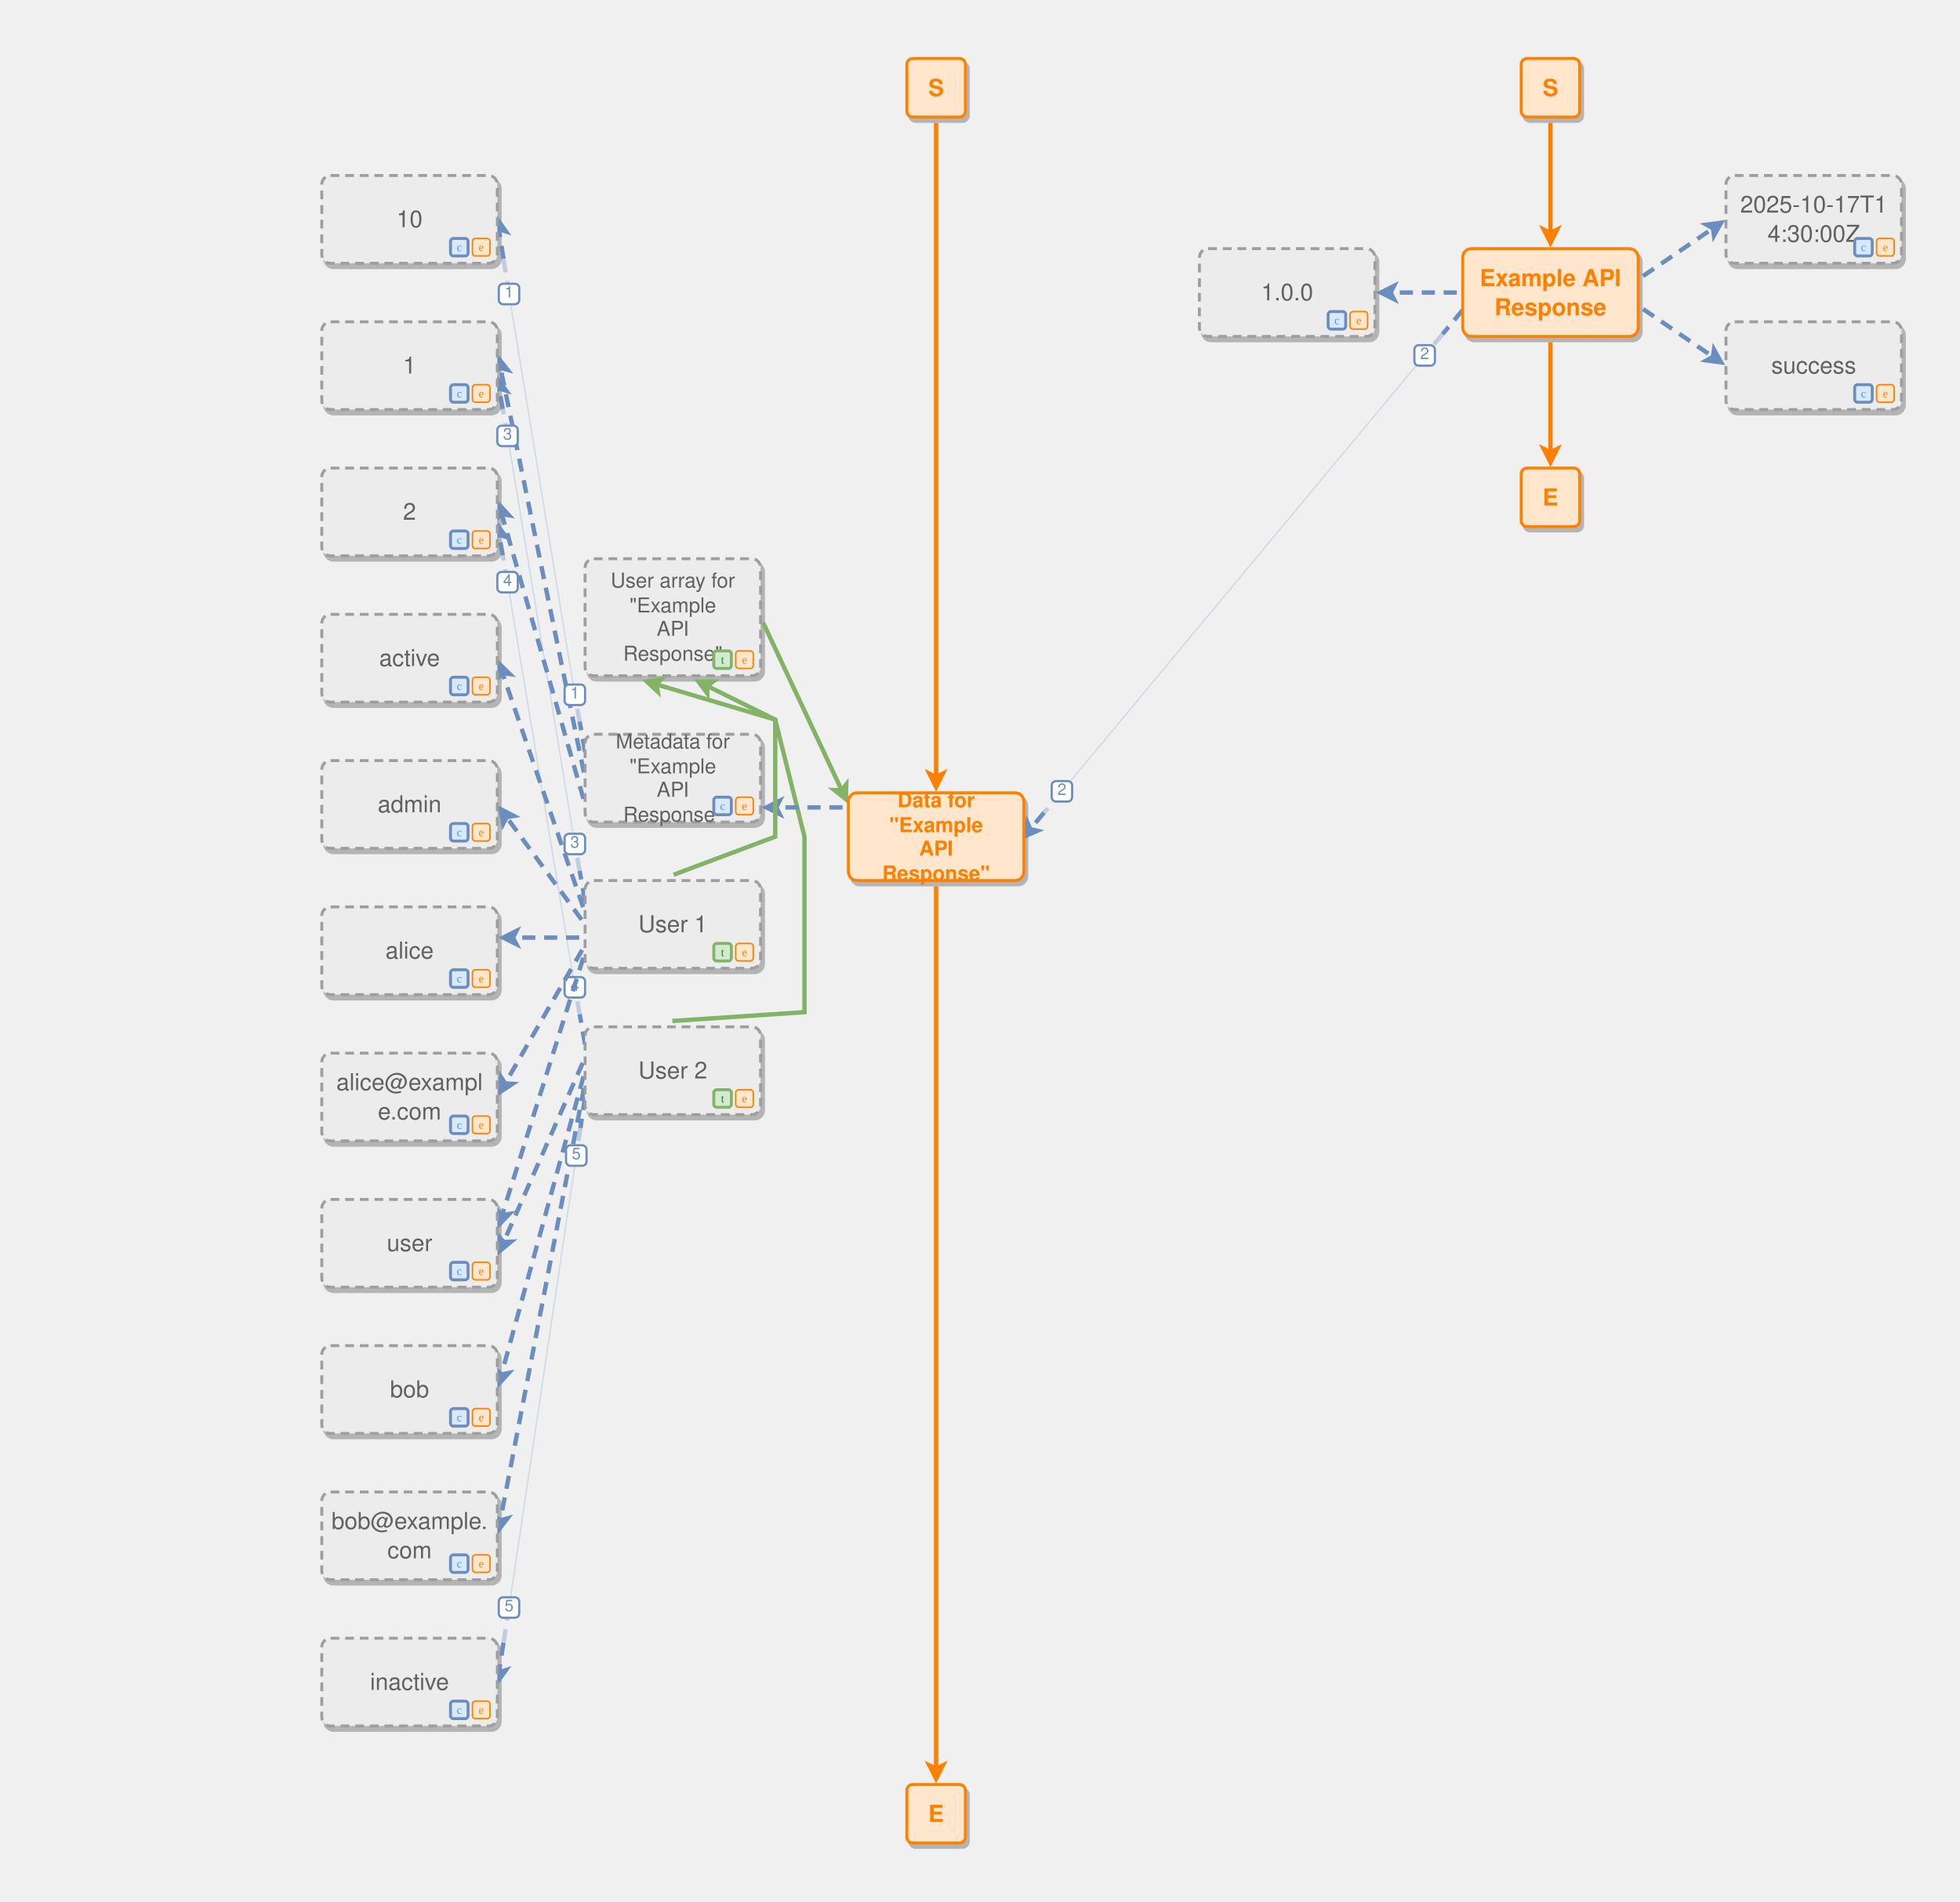
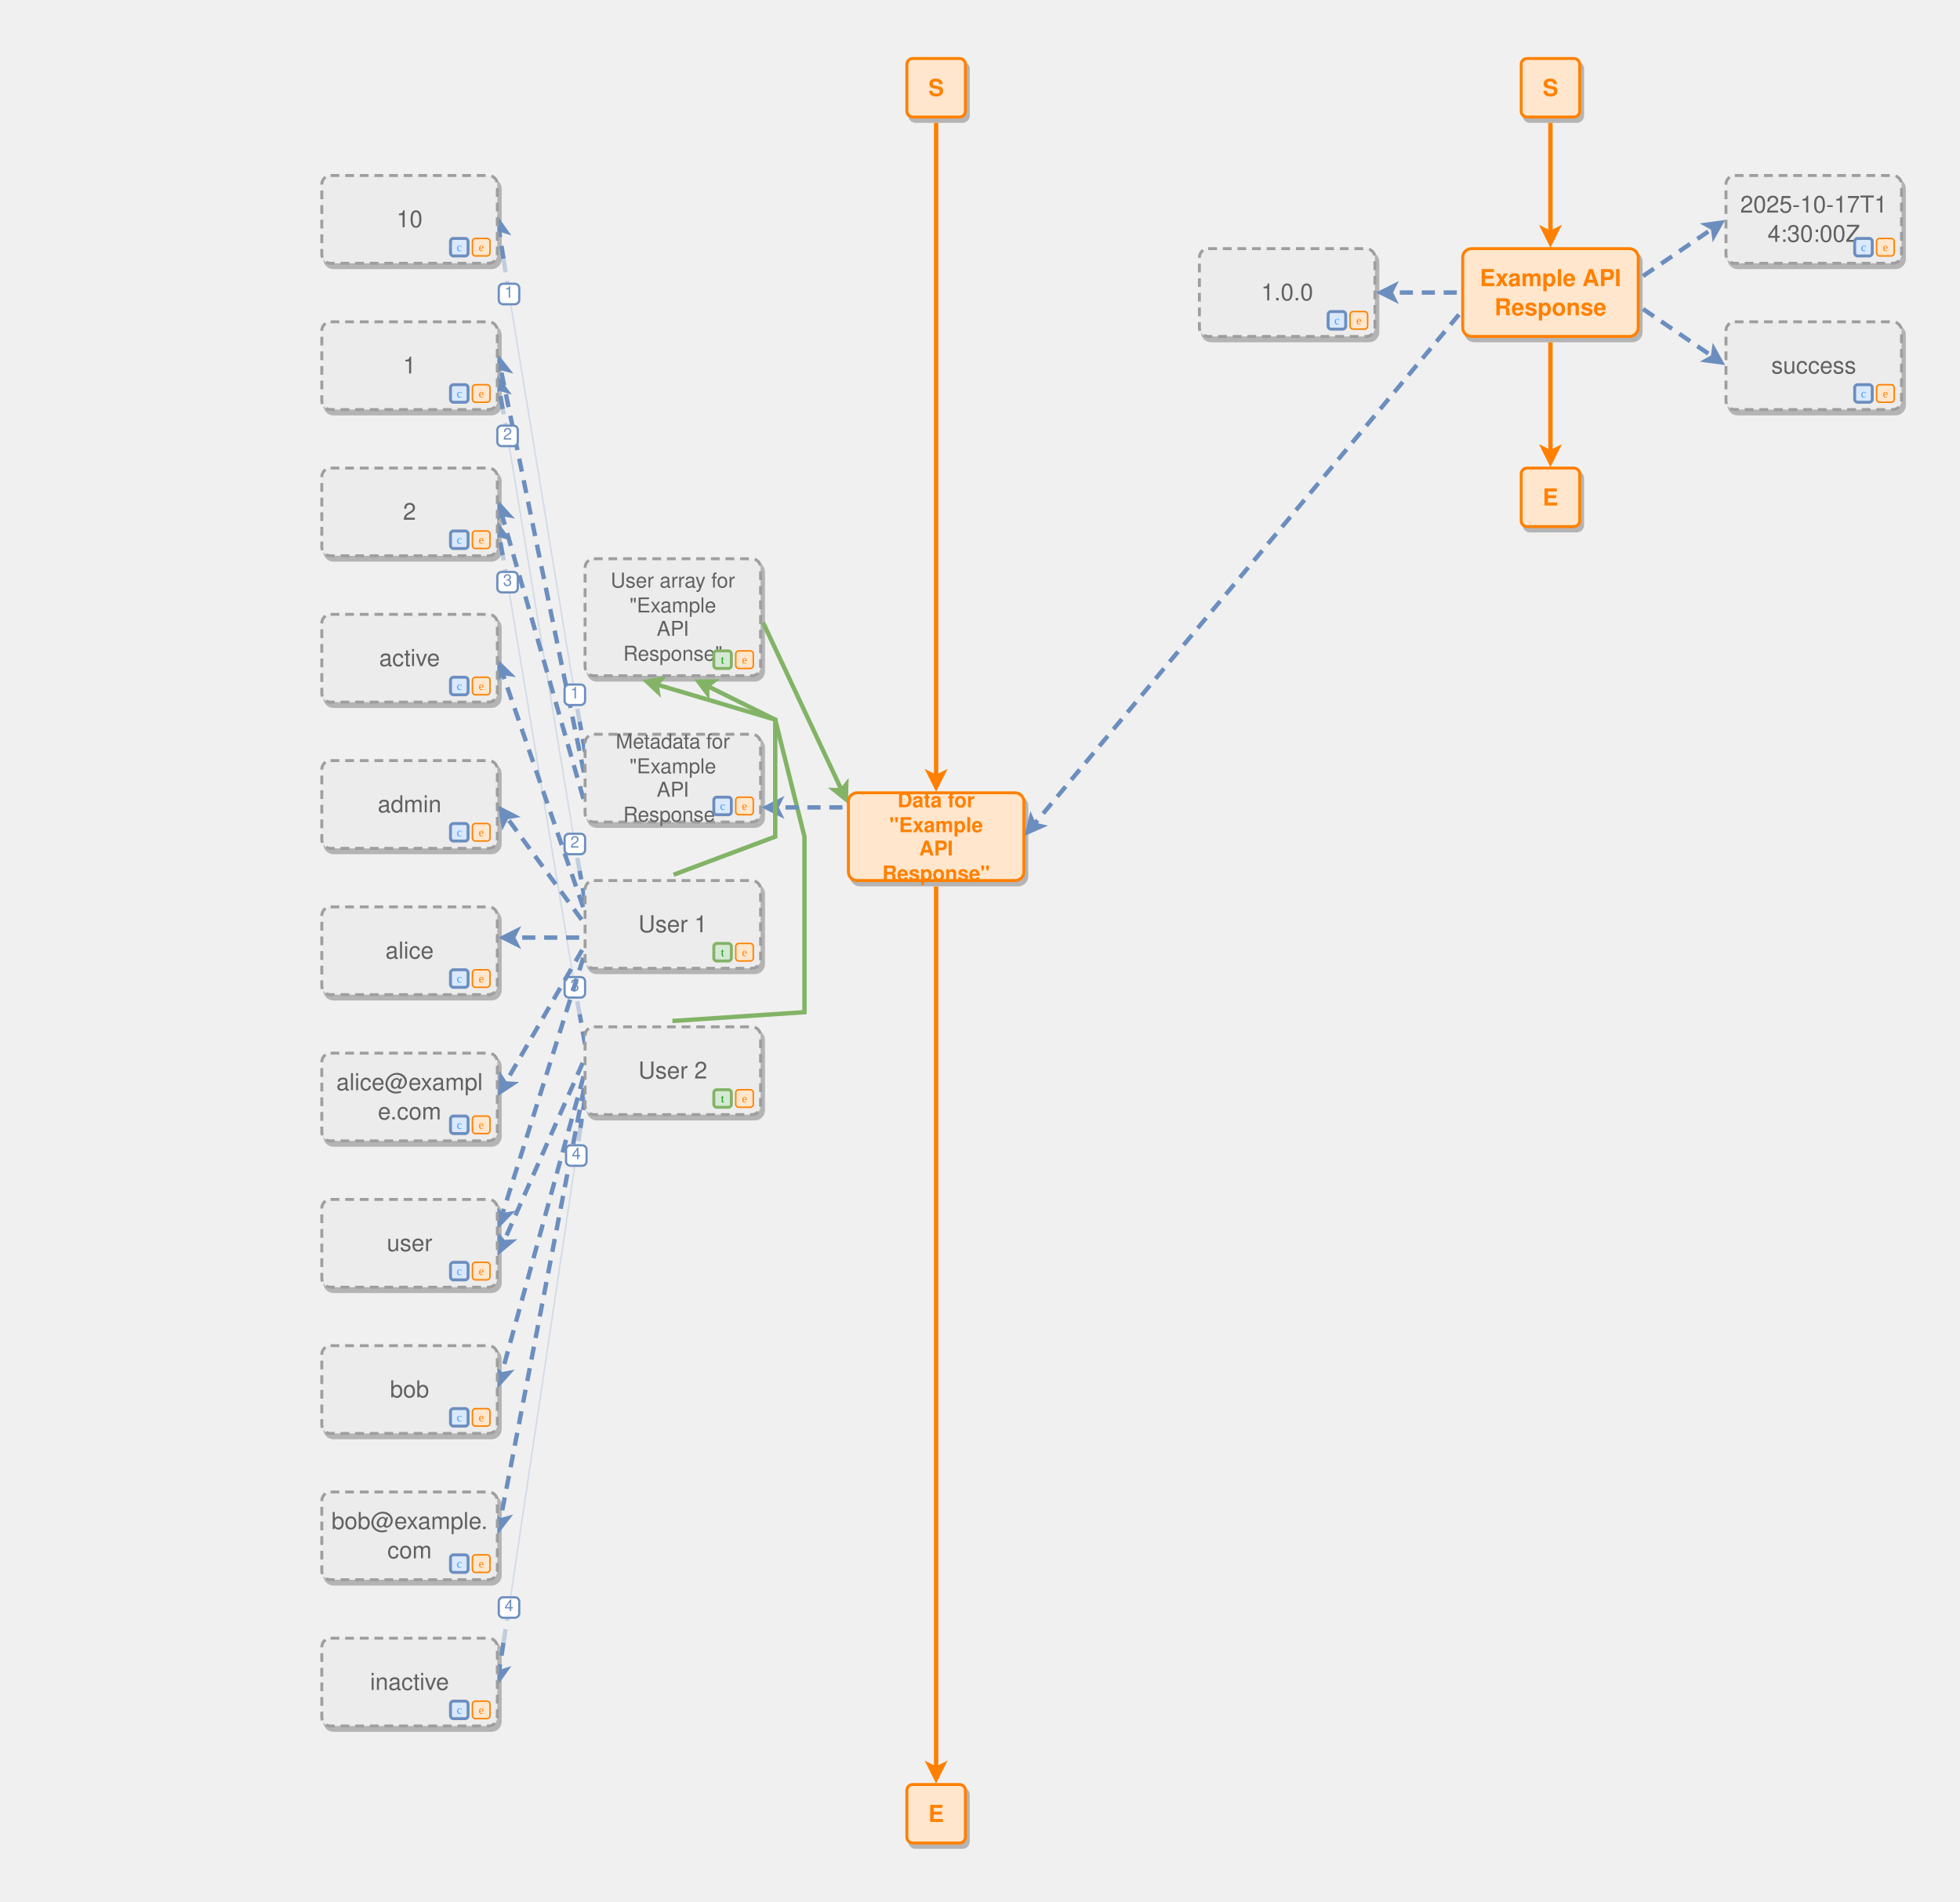
<svg xmlns="http://www.w3.org/2000/svg" width="1340" height="1300" viewBox="0 0 1340 1300">
  <defs>
  </defs>
  <g id="container-shells">
  </g>
  <g id="node-shadows">
    <rect x="220" y="220" width="120" height="60" rx="6" ry="6" fill="#000000" stroke="#000000" stroke-width="2" opacity="0.25" transform="translate(2,3)" />
    <rect x="400" y="702" width="120" height="60" rx="6" ry="6" fill="#000000" stroke="#000000" stroke-width="2" opacity="0.25" transform="translate(2,3)" />
    <rect x="400" y="382" width="120" height="80" rx="6" ry="6" fill="#000000" stroke="#000000" stroke-width="2" opacity="0.25" transform="translate(2,3)" />
    <rect x="220" y="420" width="120" height="60" rx="6" ry="6" fill="#000000" stroke="#000000" stroke-width="2" opacity="0.25" transform="translate(2,3)" />
    <rect x="220" y="520" width="120" height="60" rx="6" ry="6" fill="#000000" stroke="#000000" stroke-width="2" opacity="0.25" transform="translate(2,3)" />
    <rect x="220" y="620" width="120" height="60" rx="6" ry="6" fill="#000000" stroke="#000000" stroke-width="2" opacity="0.25" transform="translate(2,3)" />
    <rect x="220" y="720" width="120" height="60" rx="6" ry="6" fill="#000000" stroke="#000000" stroke-width="2" opacity="0.25" transform="translate(2,3)" />
    <rect x="220" y="920" width="120" height="60" rx="6" ry="6" fill="#000000" stroke="#000000" stroke-width="2" opacity="0.25" transform="translate(2,3)" />
    <rect x="220" y="1020" width="120" height="60" rx="6" ry="6" fill="#000000" stroke="#000000" stroke-width="2" opacity="0.25" transform="translate(2,3)" />
    <rect x="220" y="1120" width="120" height="60" rx="6" ry="6" fill="#000000" stroke="#000000" stroke-width="2" opacity="0.25" transform="translate(2,3)" />
    <rect x="1180" y="220" width="120" height="60" rx="6" ry="6" fill="#000000" stroke="#000000" stroke-width="2" opacity="0.25" transform="translate(2,3)" />
    <rect x="820" y="170" width="120" height="60" rx="6" ry="6" fill="#000000" stroke="#000000" stroke-width="2" opacity="0.25" transform="translate(2,3)" />
    <rect x="220" y="820" width="120" height="60" rx="6" ry="6" fill="#000000" stroke="#000000" stroke-width="2" opacity="0.25" transform="translate(2,3)" />
    <rect x="620" y="40" width="40" height="40" rx="4" ry="4" fill="#000000" stroke="#000000" stroke-width="2" opacity="0.25" transform="translate(2,3)" />
    <rect x="620" y="1220" width="40" height="40" rx="4" ry="4" fill="#000000" stroke="#000000" stroke-width="2" opacity="0.25" transform="translate(2,3)" />
    <rect x="1040" y="40" width="40" height="40" rx="4" ry="4" fill="#000000" stroke="#000000" stroke-width="2" opacity="0.25" transform="translate(2,3)" />
    <rect x="1040" y="320" width="40" height="40" rx="4" ry="4" fill="#000000" stroke="#000000" stroke-width="2" opacity="0.25" transform="translate(2,3)" />
    <rect x="220" y="120" width="120" height="60" rx="6" ry="6" fill="#000000" stroke="#000000" stroke-width="2" opacity="0.25" transform="translate(2,3)" />
    <rect x="220" y="320" width="120" height="60" rx="6" ry="6" fill="#000000" stroke="#000000" stroke-width="2" opacity="0.25" transform="translate(2,3)" />
    <rect x="1180" y="120" width="120" height="60" rx="6" ry="6" fill="#000000" stroke="#000000" stroke-width="2" opacity="0.25" transform="translate(2,3)" />
    <rect x="580" y="542" width="120" height="60" rx="6" ry="6" fill="#000000" stroke="#000000" stroke-width="2" opacity="0.25" transform="translate(2,3)" />
    <rect x="1000" y="170" width="120" height="60" rx="6" ry="6" fill="#000000" stroke="#000000" stroke-width="2" opacity="0.25" transform="translate(2,3)" />
    <rect x="400" y="502" width="120" height="60" rx="6" ry="6" fill="#000000" stroke="#000000" stroke-width="2" opacity="0.25" transform="translate(2,3)" />
    <rect x="400" y="602" width="120" height="60" rx="6" ry="6" fill="#000000" stroke="#000000" stroke-width="2" opacity="0.25" transform="translate(2,3)" />
  </g>
  <g id="edges">
    <g class="edge" data-edge-idx="0" data-edge-base="partof" data-edge-from="10" data-edge-to="11">
      <polyline points="459.70,698.01 550,692 550,572 530,492 448.77,467.91" fill="none" stroke="#82b366" stroke-width="3" />
      <path d="M 442.30 465.99 L 452.21 464.23 L 448.77 467.91 L 449.65 472.86 Z" fill="#82b366" stroke="#82b366" stroke-width="3" stroke-miterlimit="10" />
    </g>
    <g class="edge" data-edge-idx="1" data-edge-base="expresses" data-edge-from="10" data-edge-to="16">
      <line x1="398.94" y1="735.86" x2="342.85" y2="939.64" stroke="#6c8ebf" stroke-width="3" stroke-dasharray="9 6" />
      <path d="M 341.06 946.14 L 339.11 936.27 L 342.85 939.64 L 347.79 938.66 Z" fill="#6c8ebf" stroke="#6c8ebf" stroke-width="3" stroke-miterlimit="10" />
      <text x="370" y="837" text-anchor="middle" dominant-baseline="middle" font-family="Helvetica,Inter,Segoe UI,Arial" font-size="11" paint-order="stroke" stroke="#ffffff" stroke-width="3" stroke-linejoin="round" fill="#6c8ebf">
      </text>
    </g>
    <g class="edge" data-edge-idx="2" data-edge-base="expresses" data-edge-from="10" data-edge-to="17">
      <line x1="399.24" y1="743.93" x2="342.04" y2="1039.45" stroke="#6c8ebf" stroke-width="3" stroke-dasharray="9 6" />
      <path d="M 340.76 1046.07 L 338.05 1036.38 L 342.04 1039.45 L 346.89 1038.09 Z" fill="#6c8ebf" stroke="#6c8ebf" stroke-width="3" stroke-miterlimit="10" />
      <text x="370" y="891" text-anchor="middle" dominant-baseline="middle" font-family="Helvetica,Inter,Segoe UI,Arial" font-size="11" paint-order="stroke" stroke="#ffffff" stroke-width="3" stroke-linejoin="round" fill="#6c8ebf">
      </text>
    </g>
    <g class="edge" data-edge-idx="3" data-edge-base="expresses" data-edge-from="10" data-edge-to="18">
      <line class="edge-ghost" x1="394.00" y1="790.00" x2="348.00" y2="1099.00" stroke="#6c8ebf" stroke-width="1" stroke-opacity="0.22" />
      <g class="edge-full" opacity="0">
        <line x1="394.00" y1="790.00" x2="348.00" y2="1099.00" stroke="#6c8ebf" stroke-width="3" stroke-dasharray="9 6" />
        <text x="371" y="944" text-anchor="middle" dominant-baseline="middle" font-family="Helvetica,Inter,Segoe UI,Arial" font-size="11" paint-order="stroke" stroke="#ffffff" stroke-width="3" stroke-linejoin="round" fill="#6c8ebf">
      </text>
      </g>
      <g class="edge-stub" data-stub-end="source">
        <line x1="400.00" y1="750.00" x2="396.82" y2="771.18" stroke="#6c8ebf" stroke-width="3" stroke-dasharray="9 6" />
        <line x1="396.82" y1="771.18" x2="394.00" y2="790.00" stroke="#6c8ebf" stroke-width="3" stroke-dasharray="9 6" stroke-opacity="0.35" />
        <g class="edge-badge">
          <rect x="387.00" y="783.00" width="14.00" height="14.00" rx="3" fill="#ffffff" stroke="#6c8ebf" stroke-width="1.5" />
-           <text x="394.00" y="790.00" text-anchor="middle" dominant-baseline="central" font-size="11" font-family="Helvetica,Arial,sans-serif" fill="#6c8ebf">5</text>
+           <text x="394.00" y="790.00" text-anchor="middle" dominant-baseline="central" font-size="11" font-family="Helvetica,Arial,sans-serif" fill="#6c8ebf">4</text>
        </g>
      </g>
      <g class="edge-stub" data-stub-end="target">
        <line x1="344.24" y1="1123.00" x2="341.05" y2="1143.33" stroke="#6c8ebf" stroke-width="3" stroke-dasharray="9 6" />
        <line x1="348.00" y1="1099.00" x2="344.24" y2="1123.00" stroke="#6c8ebf" stroke-width="3" stroke-dasharray="9 6" stroke-opacity="0.35" />
        <path d="M 340.00 1150.00 L 336.95 1140.41 L 341.05 1143.33 L 345.84 1141.81 Z" fill="#6c8ebf" stroke="#6c8ebf" stroke-width="3" stroke-miterlimit="10" />
        <g class="edge-badge">
          <rect x="341.00" y="1092.00" width="14.00" height="14.00" rx="3" fill="#ffffff" stroke="#6c8ebf" stroke-width="1.5" />
-           <text x="348.00" y="1099.00" text-anchor="middle" dominant-baseline="central" font-size="11" font-family="Helvetica,Arial,sans-serif" fill="#6c8ebf">5</text>
+           <text x="348.00" y="1099.00" text-anchor="middle" dominant-baseline="central" font-size="11" font-family="Helvetica,Arial,sans-serif" fill="#6c8ebf">4</text>
        </g>
      </g>
    </g>
    <g class="edge" data-edge-idx="4" data-edge-base="expresses" data-edge-from="10" data-edge-to="20">
      <line x1="398.39" y1="726.66" x2="344.34" y2="849.16" stroke="#6c8ebf" stroke-width="3" stroke-dasharray="9 6" />
      <path d="M 341.61 855.34 L 341.13 845.29 L 344.34 849.16 L 349.36 848.92 Z" fill="#6c8ebf" stroke="#6c8ebf" stroke-width="3" stroke-miterlimit="10" />
      <text x="371" y="787" text-anchor="middle" dominant-baseline="middle" font-family="Helvetica,Inter,Segoe UI,Arial" font-size="11" paint-order="stroke" stroke="#ffffff" stroke-width="3" stroke-linejoin="round" fill="#6c8ebf">
      </text>
    </g>
    <g class="edge" data-edge-idx="5" data-edge-base="expresses" data-edge-from="10" data-edge-to="4">
      <line class="edge-ghost" x1="393.00" y1="675.00" x2="347.00" y2="398.00" stroke="#6c8ebf" stroke-width="1" stroke-opacity="0.22" />
      <g class="edge-full" opacity="0">
        <line x1="393.00" y1="675.00" x2="347.00" y2="398.00" stroke="#6c8ebf" stroke-width="3" stroke-dasharray="9 6" />
        <text x="370" y="536" text-anchor="middle" dominant-baseline="middle" font-family="Helvetica,Inter,Segoe UI,Arial" font-size="11" paint-order="stroke" stroke="#ffffff" stroke-width="3" stroke-linejoin="round" fill="#6c8ebf">has id</text>
      </g>
      <g class="edge-stub" data-stub-end="source">
        <line x1="400.00" y1="714.00" x2="396.29" y2="693.35" stroke="#6c8ebf" stroke-width="3" stroke-dasharray="9 6" />
        <line x1="396.29" y1="693.35" x2="393.00" y2="675.00" stroke="#6c8ebf" stroke-width="3" stroke-dasharray="9 6" stroke-opacity="0.35" />
        <g class="edge-badge">
          <rect x="386.00" y="668.00" width="14.00" height="14.00" rx="3" fill="#ffffff" stroke="#6c8ebf" stroke-width="1.5" />
-           <text x="393.00" y="675.00" text-anchor="middle" dominant-baseline="central" font-size="11" font-family="Helvetica,Arial,sans-serif" fill="#6c8ebf">4</text>
+           <text x="393.00" y="675.00" text-anchor="middle" dominant-baseline="central" font-size="11" font-family="Helvetica,Arial,sans-serif" fill="#6c8ebf">3</text>
        </g>
      </g>
      <g class="edge-stub" data-stub-end="target">
        <line x1="343.71" y1="379.65" x2="341.19" y2="365.64" stroke="#6c8ebf" stroke-width="3" stroke-dasharray="9 6" />
        <line x1="347.00" y1="398.00" x2="343.71" y2="379.65" stroke="#6c8ebf" stroke-width="3" stroke-dasharray="9 6" stroke-opacity="0.35" />
        <path d="M 340.00 359.00 L 346.02 367.06 L 341.19 365.64 L 337.16 368.65 Z" fill="#6c8ebf" stroke="#6c8ebf" stroke-width="3" stroke-miterlimit="10" />
        <g class="edge-badge">
          <rect x="340.00" y="391.00" width="14.00" height="14.00" rx="3" fill="#ffffff" stroke="#6c8ebf" stroke-width="1.5" />
-           <text x="347.00" y="398.00" text-anchor="middle" dominant-baseline="central" font-size="11" font-family="Helvetica,Arial,sans-serif" fill="#6c8ebf">4</text>
+           <text x="347.00" y="398.00" text-anchor="middle" dominant-baseline="central" font-size="11" font-family="Helvetica,Arial,sans-serif" fill="#6c8ebf">3</text>
        </g>
      </g>
    </g>
    <g class="edge" data-edge-idx="6" data-edge-base="partof" data-edge-from="11" data-edge-to="6">
      <line x1="521.70" y1="425.62" x2="575.44" y2="540.27" stroke="#82b366" stroke-width="3" />
      <path d="M 578.30 546.38 L 570.41 540.14 L 575.44 540.27 L 578.56 536.32 Z" fill="#82b366" stroke="#82b366" stroke-width="3" stroke-miterlimit="10" />
    </g>
    <g class="edge" data-edge-idx="7" data-edge-base="leadsto" data-edge-from="21" data-edge-to="6">
      <line x1="640.00" y1="84.00" x2="640.00" y2="531.25" stroke="#ff8000" stroke-width="3" />
      <path d="M 640.00 538.00 L 635.50 529.00 L 640.00 531.25 L 644.50 529.00 Z" fill="#ff8000" stroke="#ff8000" stroke-width="3" stroke-miterlimit="10" />
    </g>
    <g class="edge" data-edge-idx="8" data-edge-base="leadsto" data-edge-from="23" data-edge-to="7">
      <line x1="1060.00" y1="84.00" x2="1060.00" y2="159.25" stroke="#ff8000" stroke-width="3" />
      <path d="M 1060.00 166.00 L 1055.50 157.00 L 1060.00 159.25 L 1064.50 157.00 Z" fill="#ff8000" stroke="#ff8000" stroke-width="3" stroke-miterlimit="10" />
    </g>
    <g class="edge" data-edge-idx="9" data-edge-base="leadsto" data-edge-from="6" data-edge-to="22">
      <line x1="640.00" y1="606.00" x2="640.00" y2="1209.25" stroke="#ff8000" stroke-width="3" />
      <path d="M 640.00 1216.00 L 635.50 1207.00 L 640.00 1209.25 L 644.50 1207.00 Z" fill="#ff8000" stroke="#ff8000" stroke-width="3" stroke-miterlimit="10" />
    </g>
    <g class="edge" data-edge-idx="10" data-edge-base="expresses" data-edge-from="6" data-edge-to="8">
      <line x1="576.00" y1="552.00" x2="530.75" y2="552.00" stroke="#6c8ebf" stroke-width="3" stroke-dasharray="9 6" />
      <path d="M 524.00 552.00 L 533.00 547.50 L 530.75 552.00 L 533.00 556.50 Z" fill="#6c8ebf" stroke="#6c8ebf" stroke-width="3" stroke-miterlimit="10" />
      <text x="553" y="552" text-anchor="middle" dominant-baseline="middle" font-family="Helvetica,Inter,Segoe UI,Arial" font-size="11" paint-order="stroke" stroke="#ffffff" stroke-width="3" stroke-linejoin="round" fill="#6c8ebf">
      </text>
    </g>
    <g class="edge" data-edge-idx="11" data-edge-base="expresses" data-edge-from="7" data-edge-to="19">
      <line x1="1123.30" y1="211.26" x2="1171.12" y2="243.93" stroke="#6c8ebf" stroke-width="3" stroke-dasharray="9 6" />
      <path d="M 1176.70 247.74 L 1166.73 246.38 L 1171.12 243.93 L 1171.81 238.95 Z" fill="#6c8ebf" stroke="#6c8ebf" stroke-width="3" stroke-miterlimit="10" />
      <text x="1147" y="227" text-anchor="middle" dominant-baseline="middle" font-family="Helvetica,Inter,Segoe UI,Arial" font-size="11" paint-order="stroke" stroke="#ffffff" stroke-width="3" stroke-linejoin="round" fill="#6c8ebf">
      </text>
    </g>
    <g class="edge" data-edge-idx="12" data-edge-base="expresses" data-edge-from="7" data-edge-to="2">
      <line x1="996.00" y1="200.00" x2="950.75" y2="200.00" stroke="#6c8ebf" stroke-width="3" stroke-dasharray="9 6" />
      <path d="M 944.00 200.00 L 953.00 195.50 L 950.75 200.00 L 953.00 204.50 Z" fill="#6c8ebf" stroke="#6c8ebf" stroke-width="3" stroke-miterlimit="10" />
      <text x="973" y="200" text-anchor="middle" dominant-baseline="middle" font-family="Helvetica,Inter,Segoe UI,Arial" font-size="11" paint-order="stroke" stroke="#ffffff" stroke-width="3" stroke-linejoin="round" fill="#6c8ebf">
      </text>
    </g>
    <g class="edge" data-edge-idx="13" data-edge-base="leadsto" data-edge-from="7" data-edge-to="24">
      <line x1="1060.00" y1="234.00" x2="1060.00" y2="309.25" stroke="#ff8000" stroke-width="3" />
      <path d="M 1060.00 316.00 L 1055.50 307.00 L 1060.00 309.25 L 1064.50 307.00 Z" fill="#ff8000" stroke="#ff8000" stroke-width="3" stroke-miterlimit="10" />
    </g>
    <g class="edge" data-edge-idx="14" data-edge-base="expresses" data-edge-from="7" data-edge-to="5">
      <line x1="1123.30" y1="188.74" x2="1171.12" y2="156.07" stroke="#6c8ebf" stroke-width="3" stroke-dasharray="9 6" />
      <path d="M 1176.70 152.26 L 1171.81 161.05 L 1171.12 156.07 L 1166.73 153.62 Z" fill="#6c8ebf" stroke="#6c8ebf" stroke-width="3" stroke-miterlimit="10" />
      <text x="1147" y="172" text-anchor="middle" dominant-baseline="middle" font-family="Helvetica,Inter,Segoe UI,Arial" font-size="11" paint-order="stroke" stroke="#ffffff" stroke-width="3" stroke-linejoin="round" fill="#6c8ebf">
      </text>
    </g>
    <g class="edge" data-edge-idx="15" data-edge-base="expresses" data-edge-from="7" data-edge-to="6">
-       <line class="edge-ghost" x1="974.00" y1="243.00" x2="726.00" y2="541.00" stroke="#6c8ebf" stroke-width="1" stroke-opacity="0.22" />
-       <g class="edge-full" opacity="0">
-         <line x1="974.00" y1="243.00" x2="726.00" y2="541.00" stroke="#6c8ebf" stroke-width="3" stroke-dasharray="9 6" />
-         <text x="850" y="392" text-anchor="middle" dominant-baseline="middle" font-family="Helvetica,Inter,Segoe UI,Arial" font-size="11" paint-order="stroke" stroke="#ffffff" stroke-width="3" stroke-linejoin="round" fill="#6c8ebf">
-       </text>
-       </g>
-       <g class="edge-stub" data-stub-end="source">
-         <line x1="1000.00" y1="212.00" x2="986.24" y2="228.41" stroke="#6c8ebf" stroke-width="3" stroke-dasharray="9 6" />
-         <line x1="986.24" y1="228.41" x2="974.00" y2="243.00" stroke="#6c8ebf" stroke-width="3" stroke-dasharray="9 6" stroke-opacity="0.35" />
-         <g class="edge-badge">
-           <rect x="967.00" y="236.00" width="14.00" height="14.00" rx="3" fill="#ffffff" stroke="#6c8ebf" stroke-width="1.5" />
-           <text x="974.00" y="243.00" text-anchor="middle" dominant-baseline="central" font-size="11" font-family="Helvetica,Arial,sans-serif" fill="#6c8ebf">2</text>
-         </g>
-       </g>
-       <g class="edge-stub" data-stub-end="target">
-         <line x1="713.76" y1="555.59" x2="704.34" y2="566.83" stroke="#6c8ebf" stroke-width="3" stroke-dasharray="9 6" />
-         <line x1="726.00" y1="541.00" x2="713.76" y2="555.59" stroke="#6c8ebf" stroke-width="3" stroke-dasharray="9 6" stroke-opacity="0.35" />
-         <path d="M 700.00 572.00 L 702.34 562.21 L 704.34 566.83 L 709.23 568.00 Z" fill="#6c8ebf" stroke="#6c8ebf" stroke-width="3" stroke-miterlimit="10" />
-         <g class="edge-badge">
-           <rect x="719.00" y="534.00" width="14.00" height="14.00" rx="3" fill="#ffffff" stroke="#6c8ebf" stroke-width="1.5" />
-           <text x="726.00" y="541.00" text-anchor="middle" dominant-baseline="central" font-size="11" font-family="Helvetica,Arial,sans-serif" fill="#6c8ebf">2</text>
-         </g>
-       </g>
+       <line x1="997.44" y1="215.07" x2="706.88" y2="563.74" stroke="#6c8ebf" stroke-width="3" stroke-dasharray="9 6" />
+       <path d="M 702.56 568.93 L 704.87 559.13 L 706.88 563.74 L 711.78 564.89 Z" fill="#6c8ebf" stroke="#6c8ebf" stroke-width="3" stroke-miterlimit="10" />
+       <text x="851" y="389" text-anchor="middle" dominant-baseline="middle" font-family="Helvetica,Inter,Segoe UI,Arial" font-size="11" paint-order="stroke" stroke="#ffffff" stroke-width="3" stroke-linejoin="round" fill="#6c8ebf">
+       </text>
    </g>
    <g class="edge" data-edge-idx="16" data-edge-base="expresses" data-edge-from="8" data-edge-to="1">
      <line x1="399.19" y1="528.08" x2="342.17" y2="251.53" stroke="#6c8ebf" stroke-width="3" stroke-dasharray="9 6" />
      <path d="M 340.81 244.92 L 347.03 252.82 L 342.17 251.53 L 338.22 254.64 Z" fill="#6c8ebf" stroke="#6c8ebf" stroke-width="3" stroke-miterlimit="10" />
      <text x="370" y="389" text-anchor="middle" dominant-baseline="middle" font-family="Helvetica,Inter,Segoe UI,Arial" font-size="11" paint-order="stroke" stroke="#ffffff" stroke-width="3" stroke-linejoin="round" fill="#6c8ebf">
      </text>
    </g>
    <g class="edge" data-edge-idx="17" data-edge-base="expresses" data-edge-from="8" data-edge-to="3">
      <line class="edge-ghost" x1="393.00" y1="475.00" x2="348.00" y2="201.00" stroke="#6c8ebf" stroke-width="1" stroke-opacity="0.22" />
      <g class="edge-full" opacity="0">
        <line x1="393.00" y1="475.00" x2="348.00" y2="201.00" stroke="#6c8ebf" stroke-width="3" stroke-dasharray="9 6" />
        <text x="370" y="338" text-anchor="middle" dominant-baseline="middle" font-family="Helvetica,Inter,Segoe UI,Arial" font-size="11" paint-order="stroke" stroke="#ffffff" stroke-width="3" stroke-linejoin="round" fill="#6c8ebf">
      </text>
      </g>
      <g class="edge-stub" data-stub-end="source">
        <line x1="400.00" y1="514.00" x2="396.29" y2="493.35" stroke="#6c8ebf" stroke-width="3" stroke-dasharray="9 6" />
        <line x1="396.29" y1="493.35" x2="393.00" y2="475.00" stroke="#6c8ebf" stroke-width="3" stroke-dasharray="9 6" stroke-opacity="0.35" />
        <g class="edge-badge">
          <rect x="386.00" y="468.00" width="14.00" height="14.00" rx="3" fill="#ffffff" stroke="#6c8ebf" stroke-width="1.5" />
          <text x="393.00" y="475.00" text-anchor="middle" dominant-baseline="central" font-size="11" font-family="Helvetica,Arial,sans-serif" fill="#6c8ebf">1</text>
        </g>
      </g>
      <g class="edge-stub" data-stub-end="target">
        <line x1="344.24" y1="177.00" x2="341.05" y2="156.67" stroke="#6c8ebf" stroke-width="3" stroke-dasharray="9 6" />
        <line x1="348.00" y1="201.00" x2="344.24" y2="177.00" stroke="#6c8ebf" stroke-width="3" stroke-dasharray="9 6" stroke-opacity="0.35" />
        <path d="M 340.00 150.00 L 345.84 158.19 L 341.05 156.67 L 336.95 159.59 Z" fill="#6c8ebf" stroke="#6c8ebf" stroke-width="3" stroke-miterlimit="10" />
        <g class="edge-badge">
          <rect x="341.00" y="194.00" width="14.00" height="14.00" rx="3" fill="#ffffff" stroke="#6c8ebf" stroke-width="1.5" />
          <text x="348.00" y="201.00" text-anchor="middle" dominant-baseline="central" font-size="11" font-family="Helvetica,Arial,sans-serif" fill="#6c8ebf">1</text>
        </g>
      </g>
    </g>
    <g class="edge" data-edge-idx="18" data-edge-base="expresses" data-edge-from="8" data-edge-to="4">
      <line x1="398.90" y1="546.16" x2="342.97" y2="351.33" stroke="#6c8ebf" stroke-width="3" stroke-dasharray="9 6" />
      <path d="M 341.10 344.84 L 347.91 352.25 L 342.97 351.33 L 339.26 354.74 Z" fill="#6c8ebf" stroke="#6c8ebf" stroke-width="3" stroke-miterlimit="10" />
      <text x="370" y="448" text-anchor="middle" dominant-baseline="middle" font-family="Helvetica,Inter,Segoe UI,Arial" font-size="11" paint-order="stroke" stroke="#ffffff" stroke-width="3" stroke-linejoin="round" fill="#6c8ebf">
      </text>
    </g>
    <g class="edge" data-edge-idx="19" data-edge-base="expresses" data-edge-from="9" data-edge-to="1">
      <line class="edge-ghost" x1="393.00" y1="577.00" x2="347.00" y2="298.00" stroke="#6c8ebf" stroke-width="1" stroke-opacity="0.22" />
      <g class="edge-full" opacity="0">
        <line x1="393.00" y1="577.00" x2="347.00" y2="298.00" stroke="#6c8ebf" stroke-width="3" stroke-dasharray="9 6" />
        <text x="370" y="437" text-anchor="middle" dominant-baseline="middle" font-family="Helvetica,Inter,Segoe UI,Arial" font-size="11" paint-order="stroke" stroke="#ffffff" stroke-width="3" stroke-linejoin="round" fill="#6c8ebf">has id</text>
      </g>
      <g class="edge-stub" data-stub-end="source">
        <line x1="400.00" y1="616.00" x2="396.29" y2="595.35" stroke="#6c8ebf" stroke-width="3" stroke-dasharray="9 6" />
        <line x1="396.29" y1="595.35" x2="393.00" y2="577.00" stroke="#6c8ebf" stroke-width="3" stroke-dasharray="9 6" stroke-opacity="0.35" />
        <g class="edge-badge">
          <rect x="386.00" y="570.00" width="14.00" height="14.00" rx="3" fill="#ffffff" stroke="#6c8ebf" stroke-width="1.5" />
-           <text x="393.00" y="577.00" text-anchor="middle" dominant-baseline="central" font-size="11" font-family="Helvetica,Arial,sans-serif" fill="#6c8ebf">3</text>
+           <text x="393.00" y="577.00" text-anchor="middle" dominant-baseline="central" font-size="11" font-family="Helvetica,Arial,sans-serif" fill="#6c8ebf">2</text>
        </g>
      </g>
      <g class="edge-stub" data-stub-end="target">
        <line x1="343.71" y1="279.65" x2="341.19" y2="265.64" stroke="#6c8ebf" stroke-width="3" stroke-dasharray="9 6" />
        <line x1="347.00" y1="298.00" x2="343.71" y2="279.65" stroke="#6c8ebf" stroke-width="3" stroke-dasharray="9 6" stroke-opacity="0.35" />
        <path d="M 340.00 259.00 L 346.02 267.06 L 341.19 265.64 L 337.16 268.65 Z" fill="#6c8ebf" stroke="#6c8ebf" stroke-width="3" stroke-miterlimit="10" />
        <g class="edge-badge">
          <rect x="340.00" y="291.00" width="14.00" height="14.00" rx="3" fill="#ffffff" stroke="#6c8ebf" stroke-width="1.5" />
-           <text x="347.00" y="298.00" text-anchor="middle" dominant-baseline="central" font-size="11" font-family="Helvetica,Arial,sans-serif" fill="#6c8ebf">3</text>
+           <text x="347.00" y="298.00" text-anchor="middle" dominant-baseline="central" font-size="11" font-family="Helvetica,Arial,sans-serif" fill="#6c8ebf">2</text>
        </g>
      </g>
    </g>
    <g class="edge" data-edge-idx="20" data-edge-base="partof" data-edge-from="9" data-edge-to="11">
      <polyline points="460.51,598.03 530,572 530,492 483.54,468.97" fill="none" stroke="#82b366" stroke-width="3" />
      <path d="M 477.49 465.97 L 487.55 465.93 L 483.54 468.97 L 483.55 474.00 Z" fill="#82b366" stroke="#82b366" stroke-width="3" stroke-miterlimit="10" />
    </g>
    <g class="edge" data-edge-idx="21" data-edge-base="expresses" data-edge-from="9" data-edge-to="12">
      <line x1="398.70" y1="620.22" x2="343.50" y2="460.16" stroke="#6c8ebf" stroke-width="3" stroke-dasharray="9 6" />
      <path d="M 341.30 453.78 L 348.49 460.82 L 343.50 460.16 L 339.98 463.76 Z" fill="#6c8ebf" stroke="#6c8ebf" stroke-width="3" stroke-miterlimit="10" />
      <text x="370" y="540" text-anchor="middle" dominant-baseline="middle" font-family="Helvetica,Inter,Segoe UI,Arial" font-size="11" paint-order="stroke" stroke="#ffffff" stroke-width="3" stroke-linejoin="round" fill="#6c8ebf">
      </text>
    </g>
    <g class="edge" data-edge-idx="22" data-edge-base="expresses" data-edge-from="9" data-edge-to="13">
      <line x1="397.64" y1="628.77" x2="346.35" y2="558.68" stroke="#6c8ebf" stroke-width="3" stroke-dasharray="9 6" />
      <path d="M 342.36 553.23 L 351.31 557.83 L 346.35 558.68 L 344.04 563.15 Z" fill="#6c8ebf" stroke="#6c8ebf" stroke-width="3" stroke-miterlimit="10" />
      <text x="371" y="593" text-anchor="middle" dominant-baseline="middle" font-family="Helvetica,Inter,Segoe UI,Arial" font-size="11" paint-order="stroke" stroke="#ffffff" stroke-width="3" stroke-linejoin="round" fill="#6c8ebf">
      </text>
    </g>
    <g class="edge" data-edge-idx="23" data-edge-base="expresses" data-edge-from="9" data-edge-to="14">
      <line x1="396.00" y1="641.00" x2="350.75" y2="641.00" stroke="#6c8ebf" stroke-width="3" stroke-dasharray="9 6" />
      <path d="M 344.00 641.00 L 353.00 636.50 L 350.75 641.00 L 353.00 645.50 Z" fill="#6c8ebf" stroke="#6c8ebf" stroke-width="3" stroke-miterlimit="10" />
      <text x="373" y="641" text-anchor="middle" dominant-baseline="middle" font-family="Helvetica,Inter,Segoe UI,Arial" font-size="11" paint-order="stroke" stroke="#ffffff" stroke-width="3" stroke-linejoin="round" fill="#6c8ebf">
      </text>
    </g>
    <g class="edge" data-edge-idx="24" data-edge-base="expresses" data-edge-from="9" data-edge-to="15">
      <line x1="398.00" y1="649.46" x2="345.37" y2="740.69" stroke="#6c8ebf" stroke-width="3" stroke-dasharray="9 6" />
      <path d="M 342.00 746.54 L 342.60 736.49 L 345.37 740.69 L 350.39 740.99 Z" fill="#6c8ebf" stroke="#6c8ebf" stroke-width="3" stroke-miterlimit="10" />
      <text x="371" y="694" text-anchor="middle" dominant-baseline="middle" font-family="Helvetica,Inter,Segoe UI,Arial" font-size="11" paint-order="stroke" stroke="#ffffff" stroke-width="3" stroke-linejoin="round" fill="#6c8ebf">
      </text>
    </g>
    <g class="edge" data-edge-idx="25" data-edge-base="expresses" data-edge-from="9" data-edge-to="20">
      <line x1="398.80" y1="654.81" x2="343.24" y2="830.75" stroke="#6c8ebf" stroke-width="3" stroke-dasharray="9 6" />
      <path d="M 341.20 837.19 L 339.62 827.25 L 343.24 830.75 L 348.21 829.96 Z" fill="#6c8ebf" stroke="#6c8ebf" stroke-width="3" stroke-miterlimit="10" />
      <text x="370" y="742" text-anchor="middle" dominant-baseline="middle" font-family="Helvetica,Inter,Segoe UI,Arial" font-size="11" paint-order="stroke" stroke="#ffffff" stroke-width="3" stroke-linejoin="round" fill="#6c8ebf">
      </text>
    </g>
  </g>
  <g id="nodes">
    <rect x="220" y="220" width="120" height="60" rx="6" ry="6" fill="#ececec" stroke="#9e9e9e" stroke-width="2" stroke-dasharray="6 4" />
    <text x="280" y="250" text-anchor="middle" dominant-baseline="middle" font-family="Helvetica,Inter,Segoe UI,Arial" font-size="16" font-weight="normal" fill="#616161">1</text>
    <rect x="308" y="263" width="12" height="12" rx="2" ry="2" fill="#dae8fc" stroke="#6c8ebf" stroke-width="2" />
    <text x="314.0" y="269.0" text-anchor="middle" dominant-baseline="central" font-size="8" fill="#3399ff">c</text>
    <rect x="323" y="263" width="12" height="12" rx="2" ry="2" fill="#ffe6cc" stroke="#ff8000" stroke-width="1" />
    <text x="329.0" y="269.0" text-anchor="middle" dominant-baseline="central" font-size="8" fill="#ff8000">e</text>
    <rect x="400" y="702" width="120" height="60" rx="6" ry="6" fill="#ececec" stroke="#9e9e9e" stroke-width="2" stroke-dasharray="6 4" />
    <text x="460" y="732" text-anchor="middle" dominant-baseline="middle" font-family="Helvetica,Inter,Segoe UI,Arial" font-size="16" font-weight="normal" fill="#616161">User 2</text>
    <rect x="488" y="745" width="12" height="12" rx="2" ry="2" fill="#d5e8d4" stroke="#82b366" stroke-width="2" />
    <text x="494.0" y="751.0" text-anchor="middle" dominant-baseline="central" font-size="8" fill="#009900">t</text>
    <rect x="503" y="745" width="12" height="12" rx="2" ry="2" fill="#ffe6cc" stroke="#ff8000" stroke-width="1" />
    <text x="509.0" y="751.0" text-anchor="middle" dominant-baseline="central" font-size="8" fill="#ff8000">e</text>
    <rect x="400" y="382" width="120" height="80" rx="6" ry="6" fill="#ececec" stroke="#9e9e9e" stroke-width="2" stroke-dasharray="6 4" />
    <text x="460" y="397" text-anchor="middle" dominant-baseline="middle" font-family="Helvetica,Inter,Segoe UI,Arial" font-size="14" font-weight="normal" fill="#616161">User array for</text>
    <text x="460" y="414" text-anchor="middle" dominant-baseline="middle" font-family="Helvetica,Inter,Segoe UI,Arial" font-size="14" font-weight="normal" fill="#616161">"Example</text>
    <text x="460" y="430" text-anchor="middle" dominant-baseline="middle" font-family="Helvetica,Inter,Segoe UI,Arial" font-size="14" font-weight="normal" fill="#616161">API</text>
    <text x="460" y="447" text-anchor="middle" dominant-baseline="middle" font-family="Helvetica,Inter,Segoe UI,Arial" font-size="14" font-weight="normal" fill="#616161">Response"</text>
    <rect x="488" y="445" width="12" height="12" rx="2" ry="2" fill="#d5e8d4" stroke="#82b366" stroke-width="2" />
    <text x="494.0" y="451.0" text-anchor="middle" dominant-baseline="central" font-size="8" fill="#009900">t</text>
    <rect x="503" y="445" width="12" height="12" rx="2" ry="2" fill="#ffe6cc" stroke="#ff8000" stroke-width="1" />
    <text x="509.0" y="451.0" text-anchor="middle" dominant-baseline="central" font-size="8" fill="#ff8000">e</text>
    <rect x="220" y="420" width="120" height="60" rx="6" ry="6" fill="#ececec" stroke="#9e9e9e" stroke-width="2" stroke-dasharray="6 4" />
    <text x="280" y="450" text-anchor="middle" dominant-baseline="middle" font-family="Helvetica,Inter,Segoe UI,Arial" font-size="16" font-weight="normal" fill="#616161">active</text>
    <rect x="308" y="463" width="12" height="12" rx="2" ry="2" fill="#dae8fc" stroke="#6c8ebf" stroke-width="2" />
    <text x="314.0" y="469.0" text-anchor="middle" dominant-baseline="central" font-size="8" fill="#3399ff">c</text>
    <rect x="323" y="463" width="12" height="12" rx="2" ry="2" fill="#ffe6cc" stroke="#ff8000" stroke-width="1" />
    <text x="329.0" y="469.0" text-anchor="middle" dominant-baseline="central" font-size="8" fill="#ff8000">e</text>
    <rect x="220" y="520" width="120" height="60" rx="6" ry="6" fill="#ececec" stroke="#9e9e9e" stroke-width="2" stroke-dasharray="6 4" />
    <text x="280" y="550" text-anchor="middle" dominant-baseline="middle" font-family="Helvetica,Inter,Segoe UI,Arial" font-size="16" font-weight="normal" fill="#616161">admin</text>
    <rect x="308" y="563" width="12" height="12" rx="2" ry="2" fill="#dae8fc" stroke="#6c8ebf" stroke-width="2" />
    <text x="314.0" y="569.0" text-anchor="middle" dominant-baseline="central" font-size="8" fill="#3399ff">c</text>
    <rect x="323" y="563" width="12" height="12" rx="2" ry="2" fill="#ffe6cc" stroke="#ff8000" stroke-width="1" />
    <text x="329.0" y="569.0" text-anchor="middle" dominant-baseline="central" font-size="8" fill="#ff8000">e</text>
    <rect x="220" y="620" width="120" height="60" rx="6" ry="6" fill="#ececec" stroke="#9e9e9e" stroke-width="2" stroke-dasharray="6 4" />
    <text x="280" y="650" text-anchor="middle" dominant-baseline="middle" font-family="Helvetica,Inter,Segoe UI,Arial" font-size="16" font-weight="normal" fill="#616161">alice</text>
    <rect x="308" y="663" width="12" height="12" rx="2" ry="2" fill="#dae8fc" stroke="#6c8ebf" stroke-width="2" />
    <text x="314.0" y="669.0" text-anchor="middle" dominant-baseline="central" font-size="8" fill="#3399ff">c</text>
    <rect x="323" y="663" width="12" height="12" rx="2" ry="2" fill="#ffe6cc" stroke="#ff8000" stroke-width="1" />
    <text x="329.0" y="669.0" text-anchor="middle" dominant-baseline="central" font-size="8" fill="#ff8000">e</text>
    <rect x="220" y="720" width="120" height="60" rx="6" ry="6" fill="#ececec" stroke="#9e9e9e" stroke-width="2" stroke-dasharray="6 4" />
    <text x="280" y="740" text-anchor="middle" dominant-baseline="middle" font-family="Helvetica,Inter,Segoe UI,Arial" font-size="16" font-weight="normal" fill="#616161">alice@exampl</text>
    <text x="280" y="760" text-anchor="middle" dominant-baseline="middle" font-family="Helvetica,Inter,Segoe UI,Arial" font-size="16" font-weight="normal" fill="#616161">e.com</text>
    <rect x="308" y="763" width="12" height="12" rx="2" ry="2" fill="#dae8fc" stroke="#6c8ebf" stroke-width="2" />
    <text x="314.0" y="769.0" text-anchor="middle" dominant-baseline="central" font-size="8" fill="#3399ff">c</text>
    <rect x="323" y="763" width="12" height="12" rx="2" ry="2" fill="#ffe6cc" stroke="#ff8000" stroke-width="1" />
    <text x="329.0" y="769.0" text-anchor="middle" dominant-baseline="central" font-size="8" fill="#ff8000">e</text>
    <rect x="220" y="920" width="120" height="60" rx="6" ry="6" fill="#ececec" stroke="#9e9e9e" stroke-width="2" stroke-dasharray="6 4" />
    <text x="280" y="950" text-anchor="middle" dominant-baseline="middle" font-family="Helvetica,Inter,Segoe UI,Arial" font-size="16" font-weight="normal" fill="#616161">bob</text>
    <rect x="308" y="963" width="12" height="12" rx="2" ry="2" fill="#dae8fc" stroke="#6c8ebf" stroke-width="2" />
    <text x="314.0" y="969.0" text-anchor="middle" dominant-baseline="central" font-size="8" fill="#3399ff">c</text>
    <rect x="323" y="963" width="12" height="12" rx="2" ry="2" fill="#ffe6cc" stroke="#ff8000" stroke-width="1" />
    <text x="329.0" y="969.0" text-anchor="middle" dominant-baseline="central" font-size="8" fill="#ff8000">e</text>
    <rect x="220" y="1020" width="120" height="60" rx="6" ry="6" fill="#ececec" stroke="#9e9e9e" stroke-width="2" stroke-dasharray="6 4" />
    <text x="280" y="1040" text-anchor="middle" dominant-baseline="middle" font-family="Helvetica,Inter,Segoe UI,Arial" font-size="16" font-weight="normal" fill="#616161">bob@example.</text>
    <text x="280" y="1060" text-anchor="middle" dominant-baseline="middle" font-family="Helvetica,Inter,Segoe UI,Arial" font-size="16" font-weight="normal" fill="#616161">com</text>
    <rect x="308" y="1063" width="12" height="12" rx="2" ry="2" fill="#dae8fc" stroke="#6c8ebf" stroke-width="2" />
    <text x="314.0" y="1069.0" text-anchor="middle" dominant-baseline="central" font-size="8" fill="#3399ff">c</text>
    <rect x="323" y="1063" width="12" height="12" rx="2" ry="2" fill="#ffe6cc" stroke="#ff8000" stroke-width="1" />
    <text x="329.0" y="1069.0" text-anchor="middle" dominant-baseline="central" font-size="8" fill="#ff8000">e</text>
    <rect x="220" y="1120" width="120" height="60" rx="6" ry="6" fill="#ececec" stroke="#9e9e9e" stroke-width="2" stroke-dasharray="6 4" />
    <text x="280" y="1150" text-anchor="middle" dominant-baseline="middle" font-family="Helvetica,Inter,Segoe UI,Arial" font-size="16" font-weight="normal" fill="#616161">inactive</text>
    <rect x="308" y="1163" width="12" height="12" rx="2" ry="2" fill="#dae8fc" stroke="#6c8ebf" stroke-width="2" />
    <text x="314.0" y="1169.0" text-anchor="middle" dominant-baseline="central" font-size="8" fill="#3399ff">c</text>
    <rect x="323" y="1163" width="12" height="12" rx="2" ry="2" fill="#ffe6cc" stroke="#ff8000" stroke-width="1" />
    <text x="329.0" y="1169.0" text-anchor="middle" dominant-baseline="central" font-size="8" fill="#ff8000">e</text>
    <rect x="1180" y="220" width="120" height="60" rx="6" ry="6" fill="#ececec" stroke="#9e9e9e" stroke-width="2" stroke-dasharray="6 4" />
    <text x="1240" y="250" text-anchor="middle" dominant-baseline="middle" font-family="Helvetica,Inter,Segoe UI,Arial" font-size="16" font-weight="normal" fill="#616161">success</text>
    <rect x="1268" y="263" width="12" height="12" rx="2" ry="2" fill="#dae8fc" stroke="#6c8ebf" stroke-width="2" />
    <text x="1274.0" y="269.0" text-anchor="middle" dominant-baseline="central" font-size="8" fill="#3399ff">c</text>
    <rect x="1283" y="263" width="12" height="12" rx="2" ry="2" fill="#ffe6cc" stroke="#ff8000" stroke-width="1" />
    <text x="1289.0" y="269.0" text-anchor="middle" dominant-baseline="central" font-size="8" fill="#ff8000">e</text>
    <rect x="820" y="170" width="120" height="60" rx="6" ry="6" fill="#ececec" stroke="#9e9e9e" stroke-width="2" stroke-dasharray="6 4" />
    <text x="880" y="200" text-anchor="middle" dominant-baseline="middle" font-family="Helvetica,Inter,Segoe UI,Arial" font-size="16" font-weight="normal" fill="#616161">1.0.0</text>
    <rect x="908" y="213" width="12" height="12" rx="2" ry="2" fill="#dae8fc" stroke="#6c8ebf" stroke-width="2" />
    <text x="914.0" y="219.0" text-anchor="middle" dominant-baseline="central" font-size="8" fill="#3399ff">c</text>
    <rect x="923" y="213" width="12" height="12" rx="2" ry="2" fill="#ffe6cc" stroke="#ff8000" stroke-width="1" />
    <text x="929.0" y="219.0" text-anchor="middle" dominant-baseline="central" font-size="8" fill="#ff8000">e</text>
    <rect x="220" y="820" width="120" height="60" rx="6" ry="6" fill="#ececec" stroke="#9e9e9e" stroke-width="2" stroke-dasharray="6 4" />
    <text x="280" y="850" text-anchor="middle" dominant-baseline="middle" font-family="Helvetica,Inter,Segoe UI,Arial" font-size="16" font-weight="normal" fill="#616161">user</text>
    <rect x="308" y="863" width="12" height="12" rx="2" ry="2" fill="#dae8fc" stroke="#6c8ebf" stroke-width="2" />
    <text x="314.0" y="869.0" text-anchor="middle" dominant-baseline="central" font-size="8" fill="#3399ff">c</text>
    <rect x="323" y="863" width="12" height="12" rx="2" ry="2" fill="#ffe6cc" stroke="#ff8000" stroke-width="1" />
    <text x="329.0" y="869.0" text-anchor="middle" dominant-baseline="central" font-size="8" fill="#ff8000">e</text>
    <rect x="620" y="40" width="40" height="40" rx="4" ry="4" fill="#ffe6cc" stroke="#ff8000" stroke-width="2" />
    <text x="640" y="60" text-anchor="middle" dominant-baseline="middle" font-family="Helvetica,Inter,Segoe UI,Arial" font-size="16" font-weight="bold" fill="#ff8000">S</text>
    <rect x="620" y="1220" width="40" height="40" rx="4" ry="4" fill="#ffe6cc" stroke="#ff8000" stroke-width="2" />
    <text x="640" y="1240" text-anchor="middle" dominant-baseline="middle" font-family="Helvetica,Inter,Segoe UI,Arial" font-size="16" font-weight="bold" fill="#ff8000">E</text>
    <rect x="1040" y="40" width="40" height="40" rx="4" ry="4" fill="#ffe6cc" stroke="#ff8000" stroke-width="2" />
    <text x="1060" y="60" text-anchor="middle" dominant-baseline="middle" font-family="Helvetica,Inter,Segoe UI,Arial" font-size="16" font-weight="bold" fill="#ff8000">S</text>
    <rect x="1040" y="320" width="40" height="40" rx="4" ry="4" fill="#ffe6cc" stroke="#ff8000" stroke-width="2" />
    <text x="1060" y="340" text-anchor="middle" dominant-baseline="middle" font-family="Helvetica,Inter,Segoe UI,Arial" font-size="16" font-weight="bold" fill="#ff8000">E</text>
    <rect x="220" y="120" width="120" height="60" rx="6" ry="6" fill="#ececec" stroke="#9e9e9e" stroke-width="2" stroke-dasharray="6 4" />
    <text x="280" y="150" text-anchor="middle" dominant-baseline="middle" font-family="Helvetica,Inter,Segoe UI,Arial" font-size="16" font-weight="normal" fill="#616161">10</text>
    <rect x="308" y="163" width="12" height="12" rx="2" ry="2" fill="#dae8fc" stroke="#6c8ebf" stroke-width="2" />
    <text x="314.0" y="169.0" text-anchor="middle" dominant-baseline="central" font-size="8" fill="#3399ff">c</text>
    <rect x="323" y="163" width="12" height="12" rx="2" ry="2" fill="#ffe6cc" stroke="#ff8000" stroke-width="1" />
    <text x="329.0" y="169.0" text-anchor="middle" dominant-baseline="central" font-size="8" fill="#ff8000">e</text>
    <rect x="220" y="320" width="120" height="60" rx="6" ry="6" fill="#ececec" stroke="#9e9e9e" stroke-width="2" stroke-dasharray="6 4" />
    <text x="280" y="350" text-anchor="middle" dominant-baseline="middle" font-family="Helvetica,Inter,Segoe UI,Arial" font-size="16" font-weight="normal" fill="#616161">2</text>
    <rect x="308" y="363" width="12" height="12" rx="2" ry="2" fill="#dae8fc" stroke="#6c8ebf" stroke-width="2" />
    <text x="314.0" y="369.0" text-anchor="middle" dominant-baseline="central" font-size="8" fill="#3399ff">c</text>
    <rect x="323" y="363" width="12" height="12" rx="2" ry="2" fill="#ffe6cc" stroke="#ff8000" stroke-width="1" />
    <text x="329.0" y="369.0" text-anchor="middle" dominant-baseline="central" font-size="8" fill="#ff8000">e</text>
    <rect x="1180" y="120" width="120" height="60" rx="6" ry="6" fill="#ececec" stroke="#9e9e9e" stroke-width="2" stroke-dasharray="6 4" />
    <text x="1240" y="140" text-anchor="middle" dominant-baseline="middle" font-family="Helvetica,Inter,Segoe UI,Arial" font-size="16" font-weight="normal" fill="#616161">2025-10-17T1</text>
    <text x="1240" y="160" text-anchor="middle" dominant-baseline="middle" font-family="Helvetica,Inter,Segoe UI,Arial" font-size="16" font-weight="normal" fill="#616161">4:30:00Z</text>
    <rect x="1268" y="163" width="12" height="12" rx="2" ry="2" fill="#dae8fc" stroke="#6c8ebf" stroke-width="2" />
    <text x="1274.0" y="169.0" text-anchor="middle" dominant-baseline="central" font-size="8" fill="#3399ff">c</text>
    <rect x="1283" y="163" width="12" height="12" rx="2" ry="2" fill="#ffe6cc" stroke="#ff8000" stroke-width="1" />
    <text x="1289.0" y="169.0" text-anchor="middle" dominant-baseline="central" font-size="8" fill="#ff8000">e</text>
    <rect x="580" y="542" width="120" height="60" rx="6" ry="6" fill="#ffe6cc" stroke="#ff8000" stroke-width="2" />
    <text x="640" y="547" text-anchor="middle" dominant-baseline="middle" font-family="Helvetica,Inter,Segoe UI,Arial" font-size="14" font-weight="bold" fill="#ff8000">Data for</text>
    <text x="640" y="564" text-anchor="middle" dominant-baseline="middle" font-family="Helvetica,Inter,Segoe UI,Arial" font-size="14" font-weight="bold" fill="#ff8000">"Example</text>
    <text x="640" y="580" text-anchor="middle" dominant-baseline="middle" font-family="Helvetica,Inter,Segoe UI,Arial" font-size="14" font-weight="bold" fill="#ff8000">API</text>
    <text x="640" y="597" text-anchor="middle" dominant-baseline="middle" font-family="Helvetica,Inter,Segoe UI,Arial" font-size="14" font-weight="bold" fill="#ff8000">Response"</text>
    <rect x="1000" y="170" width="120" height="60" rx="6" ry="6" fill="#ffe6cc" stroke="#ff8000" stroke-width="2" />
    <text x="1060" y="190" text-anchor="middle" dominant-baseline="middle" font-family="Helvetica,Inter,Segoe UI,Arial" font-size="16" font-weight="bold" fill="#ff8000">Example API</text>
    <text x="1060" y="210" text-anchor="middle" dominant-baseline="middle" font-family="Helvetica,Inter,Segoe UI,Arial" font-size="16" font-weight="bold" fill="#ff8000">Response</text>
    <rect x="400" y="502" width="120" height="60" rx="6" ry="6" fill="#ececec" stroke="#9e9e9e" stroke-width="2" stroke-dasharray="6 4" />
    <text x="460" y="507" text-anchor="middle" dominant-baseline="middle" font-family="Helvetica,Inter,Segoe UI,Arial" font-size="14" font-weight="normal" fill="#616161">Metadata for</text>
    <text x="460" y="524" text-anchor="middle" dominant-baseline="middle" font-family="Helvetica,Inter,Segoe UI,Arial" font-size="14" font-weight="normal" fill="#616161">"Example</text>
    <text x="460" y="540" text-anchor="middle" dominant-baseline="middle" font-family="Helvetica,Inter,Segoe UI,Arial" font-size="14" font-weight="normal" fill="#616161">API</text>
    <text x="460" y="557" text-anchor="middle" dominant-baseline="middle" font-family="Helvetica,Inter,Segoe UI,Arial" font-size="14" font-weight="normal" fill="#616161">Response"</text>
    <rect x="488" y="545" width="12" height="12" rx="2" ry="2" fill="#dae8fc" stroke="#6c8ebf" stroke-width="2" />
    <text x="494.0" y="551.0" text-anchor="middle" dominant-baseline="central" font-size="8" fill="#3399ff">c</text>
    <rect x="503" y="545" width="12" height="12" rx="2" ry="2" fill="#ffe6cc" stroke="#ff8000" stroke-width="1" />
    <text x="509.0" y="551.0" text-anchor="middle" dominant-baseline="central" font-size="8" fill="#ff8000">e</text>
    <rect x="400" y="602" width="120" height="60" rx="6" ry="6" fill="#ececec" stroke="#9e9e9e" stroke-width="2" stroke-dasharray="6 4" />
    <text x="460" y="632" text-anchor="middle" dominant-baseline="middle" font-family="Helvetica,Inter,Segoe UI,Arial" font-size="16" font-weight="normal" fill="#616161">User 1</text>
    <rect x="488" y="645" width="12" height="12" rx="2" ry="2" fill="#d5e8d4" stroke="#82b366" stroke-width="2" />
    <text x="494.0" y="651.0" text-anchor="middle" dominant-baseline="central" font-size="8" fill="#009900">t</text>
    <rect x="503" y="645" width="12" height="12" rx="2" ry="2" fill="#ffe6cc" stroke="#ff8000" stroke-width="1" />
    <text x="509.0" y="651.0" text-anchor="middle" dominant-baseline="central" font-size="8" fill="#ff8000">e</text>
  </g>
</svg>
